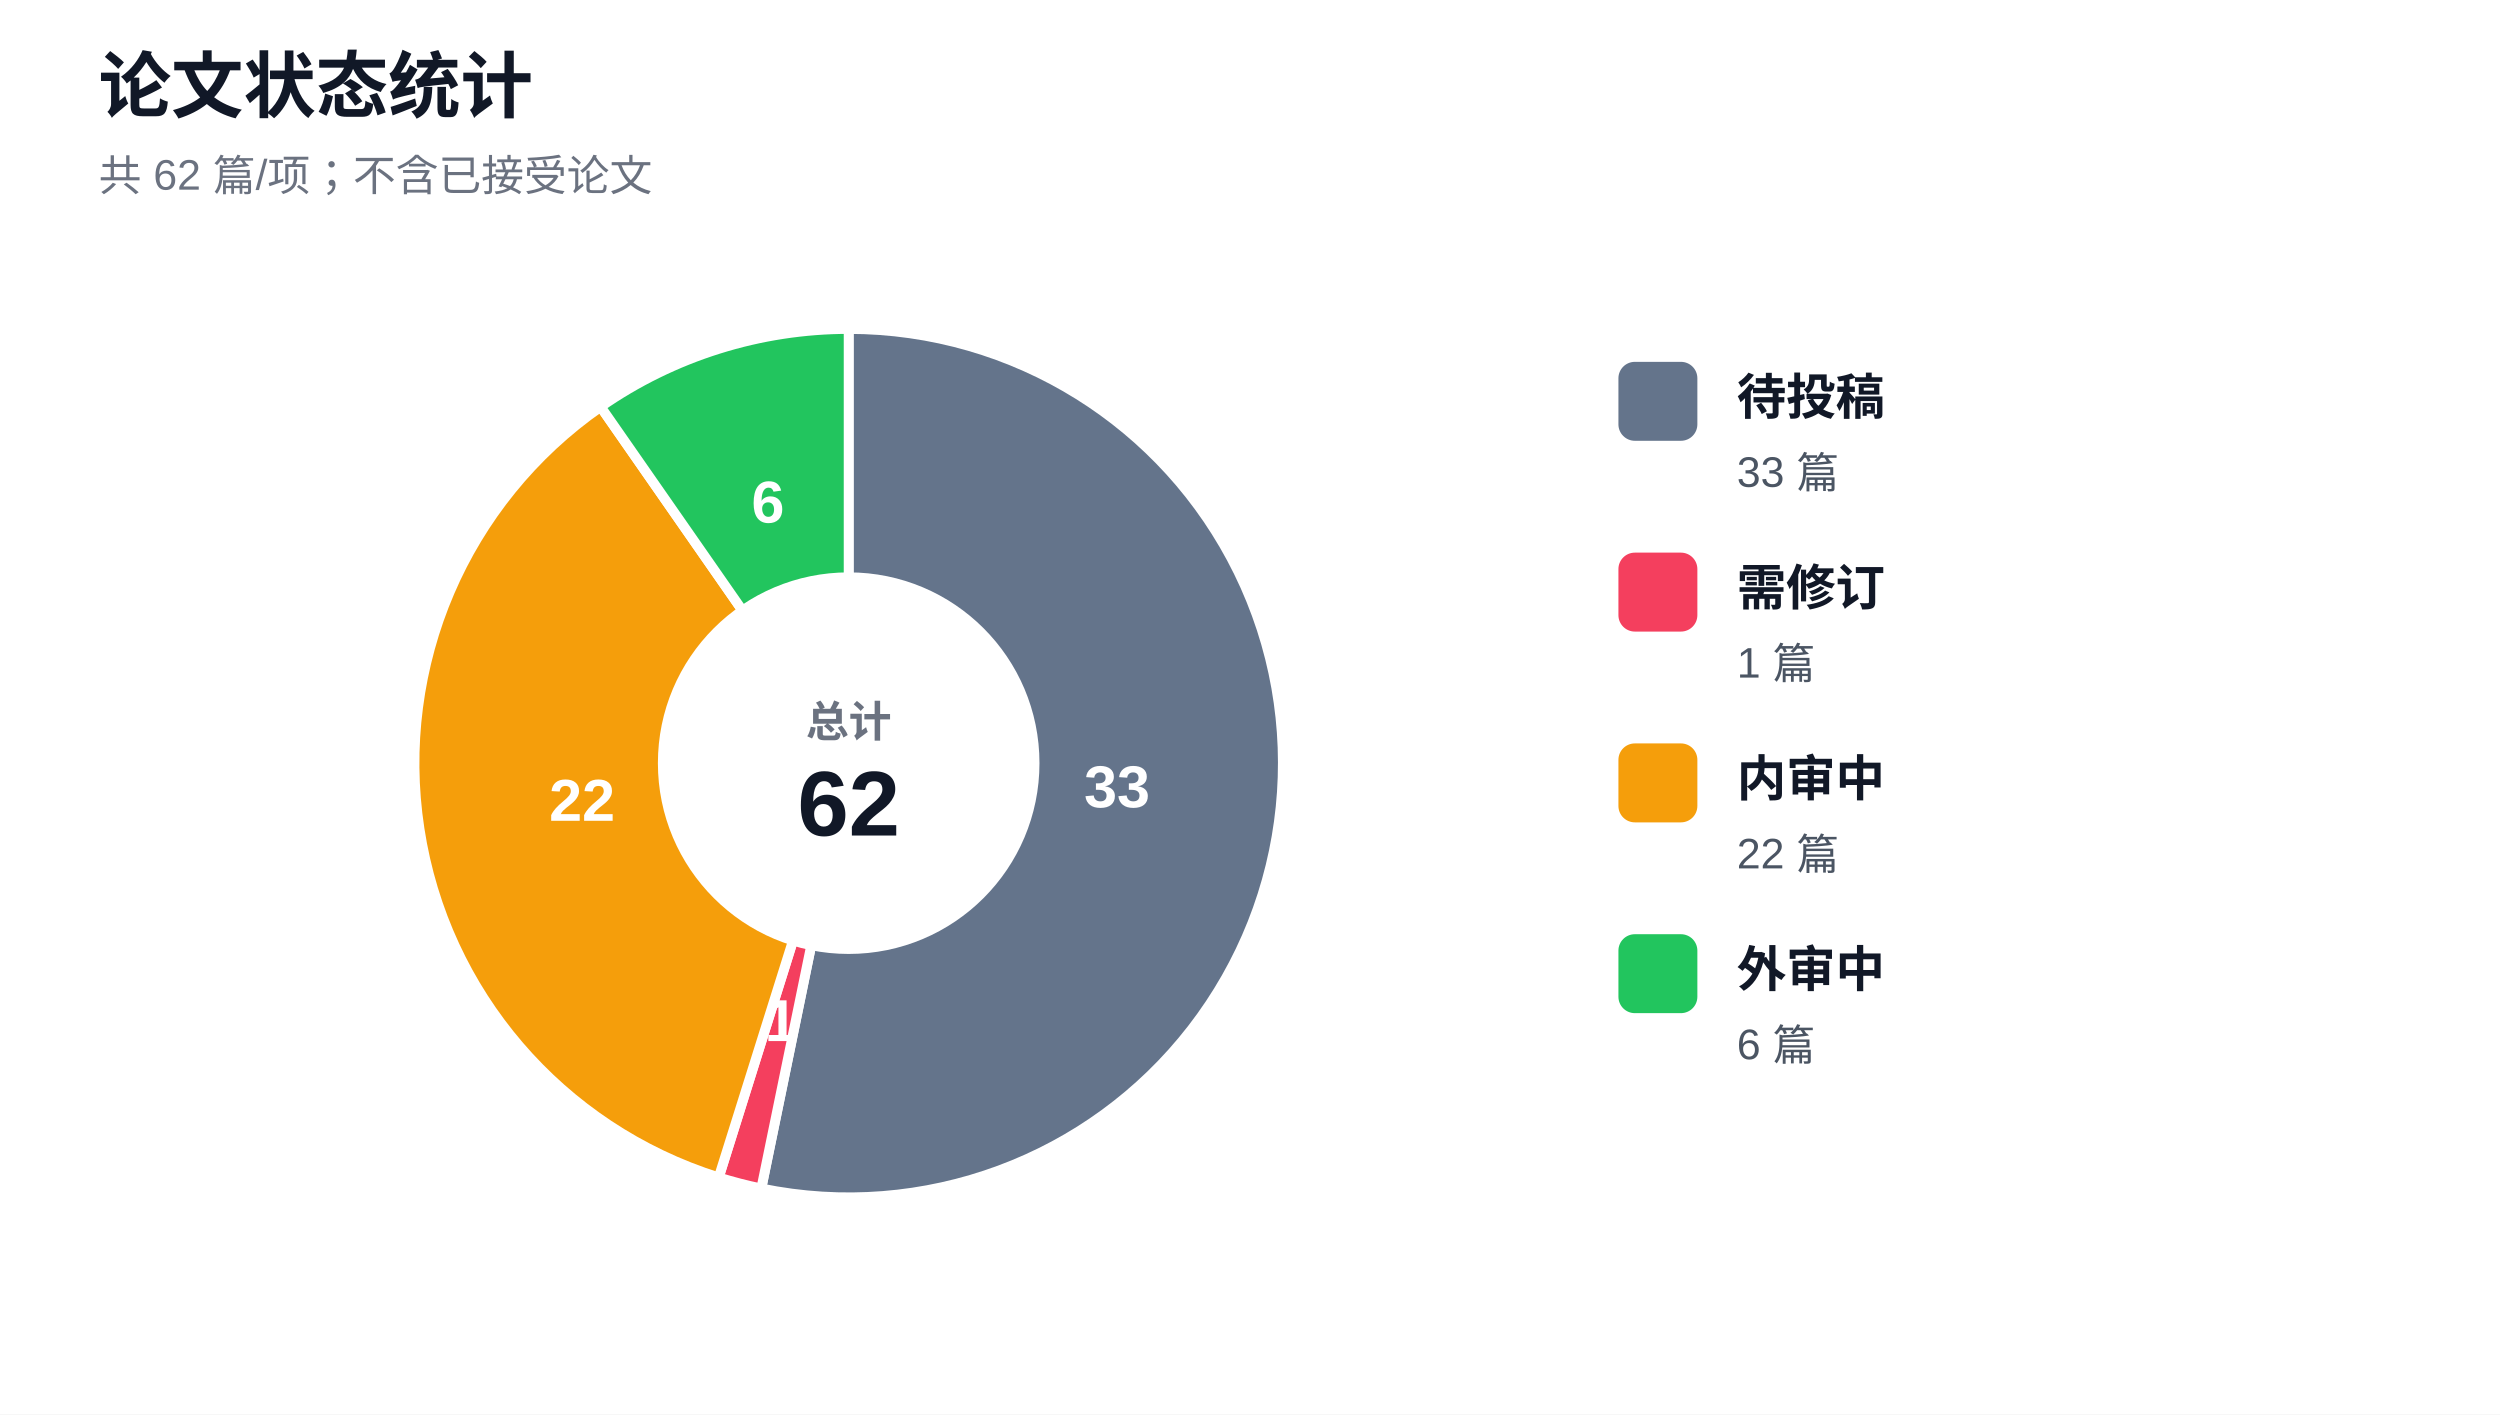
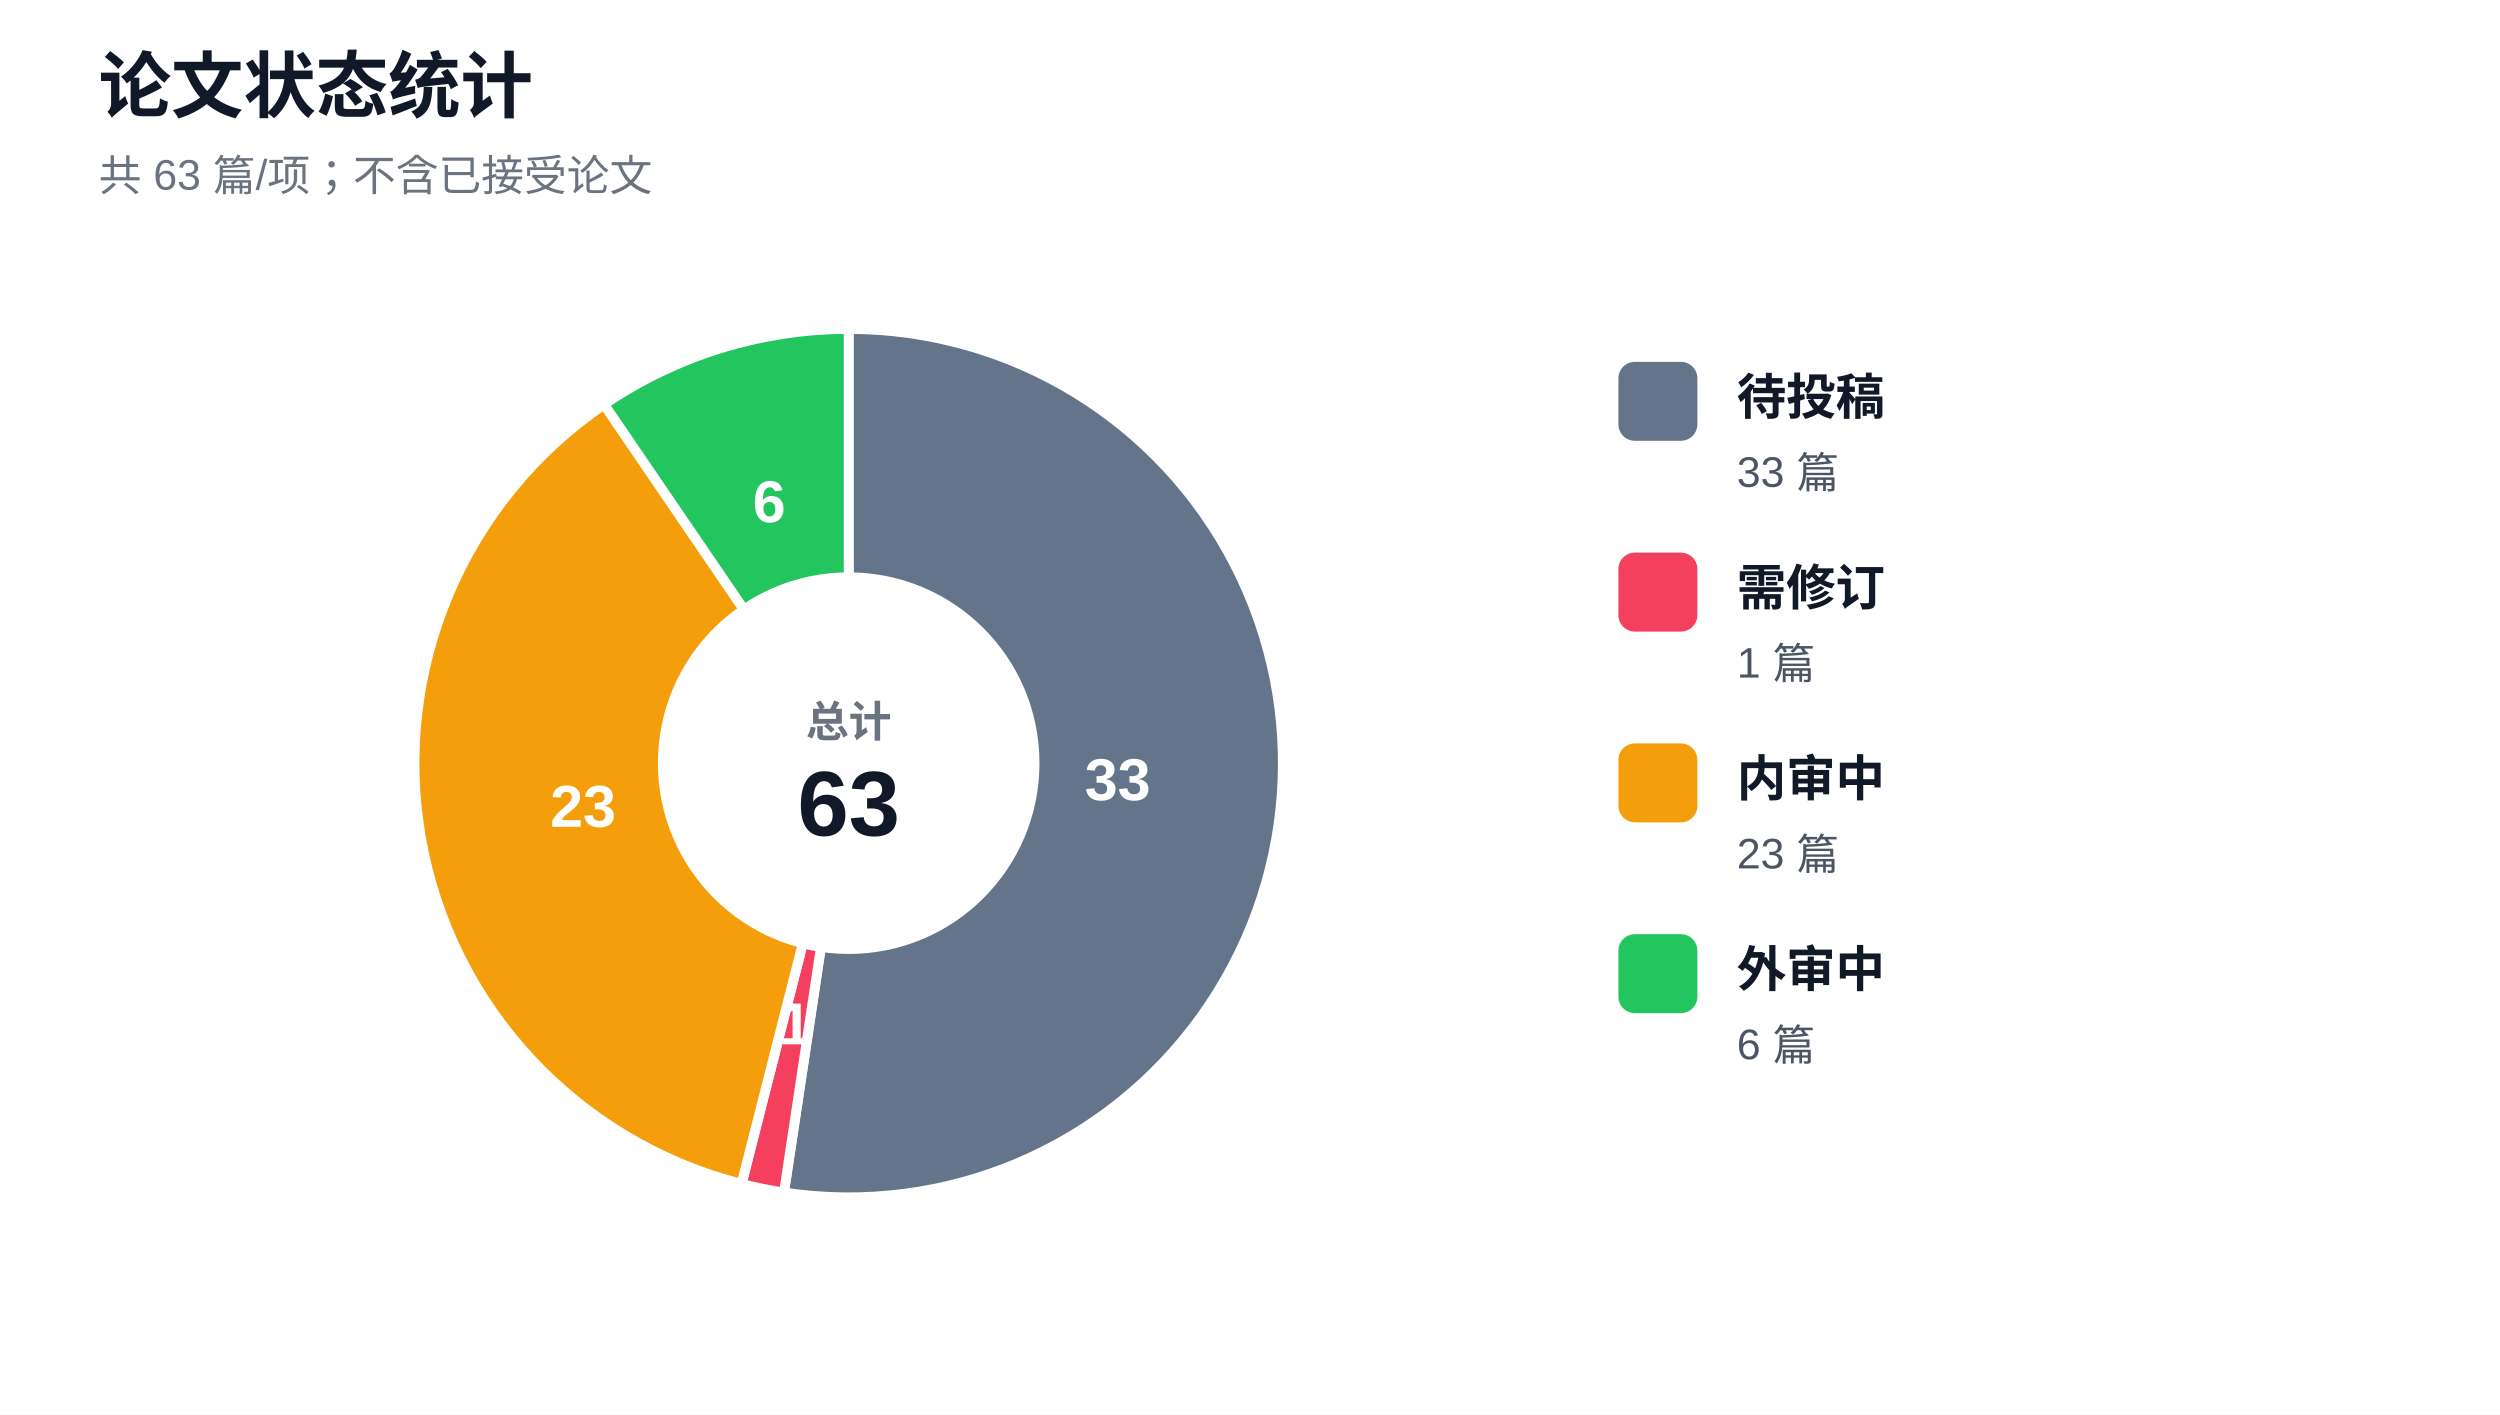
<svg xmlns="http://www.w3.org/2000/svg" width="760" height="430" viewBox="0 0 760 430" role="img" aria-labelledby="title desc">
  <rect width="760" height="430" fill="#ffffff" />
  <text x="30" y="34" fill="#111827" font-family="Arial, Microsoft YaHei, sans-serif" font-size="22" font-weight="700">论文状态统计</text>
-   <text x="30" y="58" fill="#6b7280" font-family="Arial, Microsoft YaHei, sans-serif" font-size="13">共 62 篇/项；不含已接受论文</text>
+   <text x="30" y="58" fill="#6b7280" font-family="Arial, Microsoft YaHei, sans-serif" font-size="13">共 63 篇/项；不含已接受论文</text>
  <g font-family="Arial, Microsoft YaHei, sans-serif">
-     <path d="M 258 232 L 258 100 A 132 132 0 1 1 231.429 361.298 Z" fill="#64748b" stroke="#ffffff" stroke-width="3" />
-     <text x="339.579" y="240.296" fill="#ffffff" font-size="18" font-weight="800" text-anchor="middle" dominant-baseline="middle">33</text>
-     <path d="M 258 232 L 231.429 361.298 A 132 132 0 0 1 218.484 357.946 Z" fill="#f43f5e" stroke="#ffffff" stroke-width="3" />
-     <text x="237.446" y="311.382" fill="#ffffff" font-size="18" font-weight="800" text-anchor="middle" dominant-baseline="middle">1</text>
-     <path d="M 258 232 L 218.484 357.946 A 132 132 0 0 1 182.593 123.659 Z" fill="#f59e0b" stroke="#ffffff" stroke-width="3" />
-     <text x="176.946" y="244.417" fill="#ffffff" font-size="18" font-weight="800" text-anchor="middle" dominant-baseline="middle">22</text>
-     <path d="M 258 232 L 182.593 123.659 A 132 132 0 0 1 258 100 Z" fill="#22c55e" stroke="#ffffff" stroke-width="3" />
-     <text x="233.452" y="153.761" fill="#ffffff" font-size="18" font-weight="800" text-anchor="middle" dominant-baseline="middle">6</text>
+     <path d="M 258 232 L 258 100 A 132 132 0 1 1 238.326 362.526 Z" fill="#64748b" stroke="#ffffff" stroke-width="3" />
+     <text x="339.771" y="238.128" fill="#ffffff" font-size="18" font-weight="800" text-anchor="middle" dominant-baseline="middle">33</text>
+     <path d="M 258 232 L 238.326 362.526 A 132 132 0 0 1 225.428 359.918 Z" fill="#f43f5e" stroke="#ffffff" stroke-width="3" />
+     <text x="241.752" y="312.374" fill="#ffffff" font-size="18" font-weight="800" text-anchor="middle" dominant-baseline="middle">1</text>
+     <path d="M 258 232 L 225.428 359.918 A 132 132 0 0 1 183.642 122.936 Z" fill="#f59e0b" stroke="#ffffff" stroke-width="3" />
+     <text x="177.246" y="246.239" fill="#ffffff" font-size="18" font-weight="800" text-anchor="middle" dominant-baseline="middle">23</text>
+     <path d="M 258 232 L 183.642 122.936 A 132 132 0 0 1 258 100 Z" fill="#22c55e" stroke="#ffffff" stroke-width="3" />
+     <text x="233.83" y="153.643" fill="#ffffff" font-size="18" font-weight="800" text-anchor="middle" dominant-baseline="middle">6</text>
    <circle cx="258" cy="232" r="58" fill="#ffffff" />
    <text x="258" y="224" fill="#6b7280" font-size="13" font-weight="700" text-anchor="middle">总计</text>
-     <text x="258" y="254" fill="#111827" font-size="28" font-weight="700" text-anchor="middle">62</text>
+     <text x="258" y="254" fill="#111827" font-size="28" font-weight="700" text-anchor="middle">63</text>
  </g>
  <g font-family="Arial, Microsoft YaHei, sans-serif">
    <rect x="492" y="110" width="24" height="24" rx="5" fill="#64748b" />
    <text x="528" y="126" fill="#111827" font-size="15" font-weight="700">待投稿</text>
    <text x="528" y="148" fill="#4b5563" font-size="13">33 篇</text>
    <rect x="492" y="168" width="24" height="24" rx="5" fill="#f43f5e" />
    <text x="528" y="184" fill="#111827" font-size="15" font-weight="700">需修订</text>
    <text x="528" y="206" fill="#4b5563" font-size="13">1 篇</text>
    <rect x="492" y="226" width="24" height="24" rx="5" fill="#f59e0b" />
    <text x="528" y="242" fill="#111827" font-size="15" font-weight="700">内审中</text>
-     <text x="528" y="264" fill="#4b5563" font-size="13">22 篇</text>
+     <text x="528" y="264" fill="#4b5563" font-size="13">23 篇</text>
    <rect x="492" y="284" width="24" height="24" rx="5" fill="#22c55e" />
    <text x="528" y="300" fill="#111827" font-size="15" font-weight="700">外审中</text>
    <text x="528" y="322" fill="#4b5563" font-size="13">6 篇</text>
  </g>
</svg>
